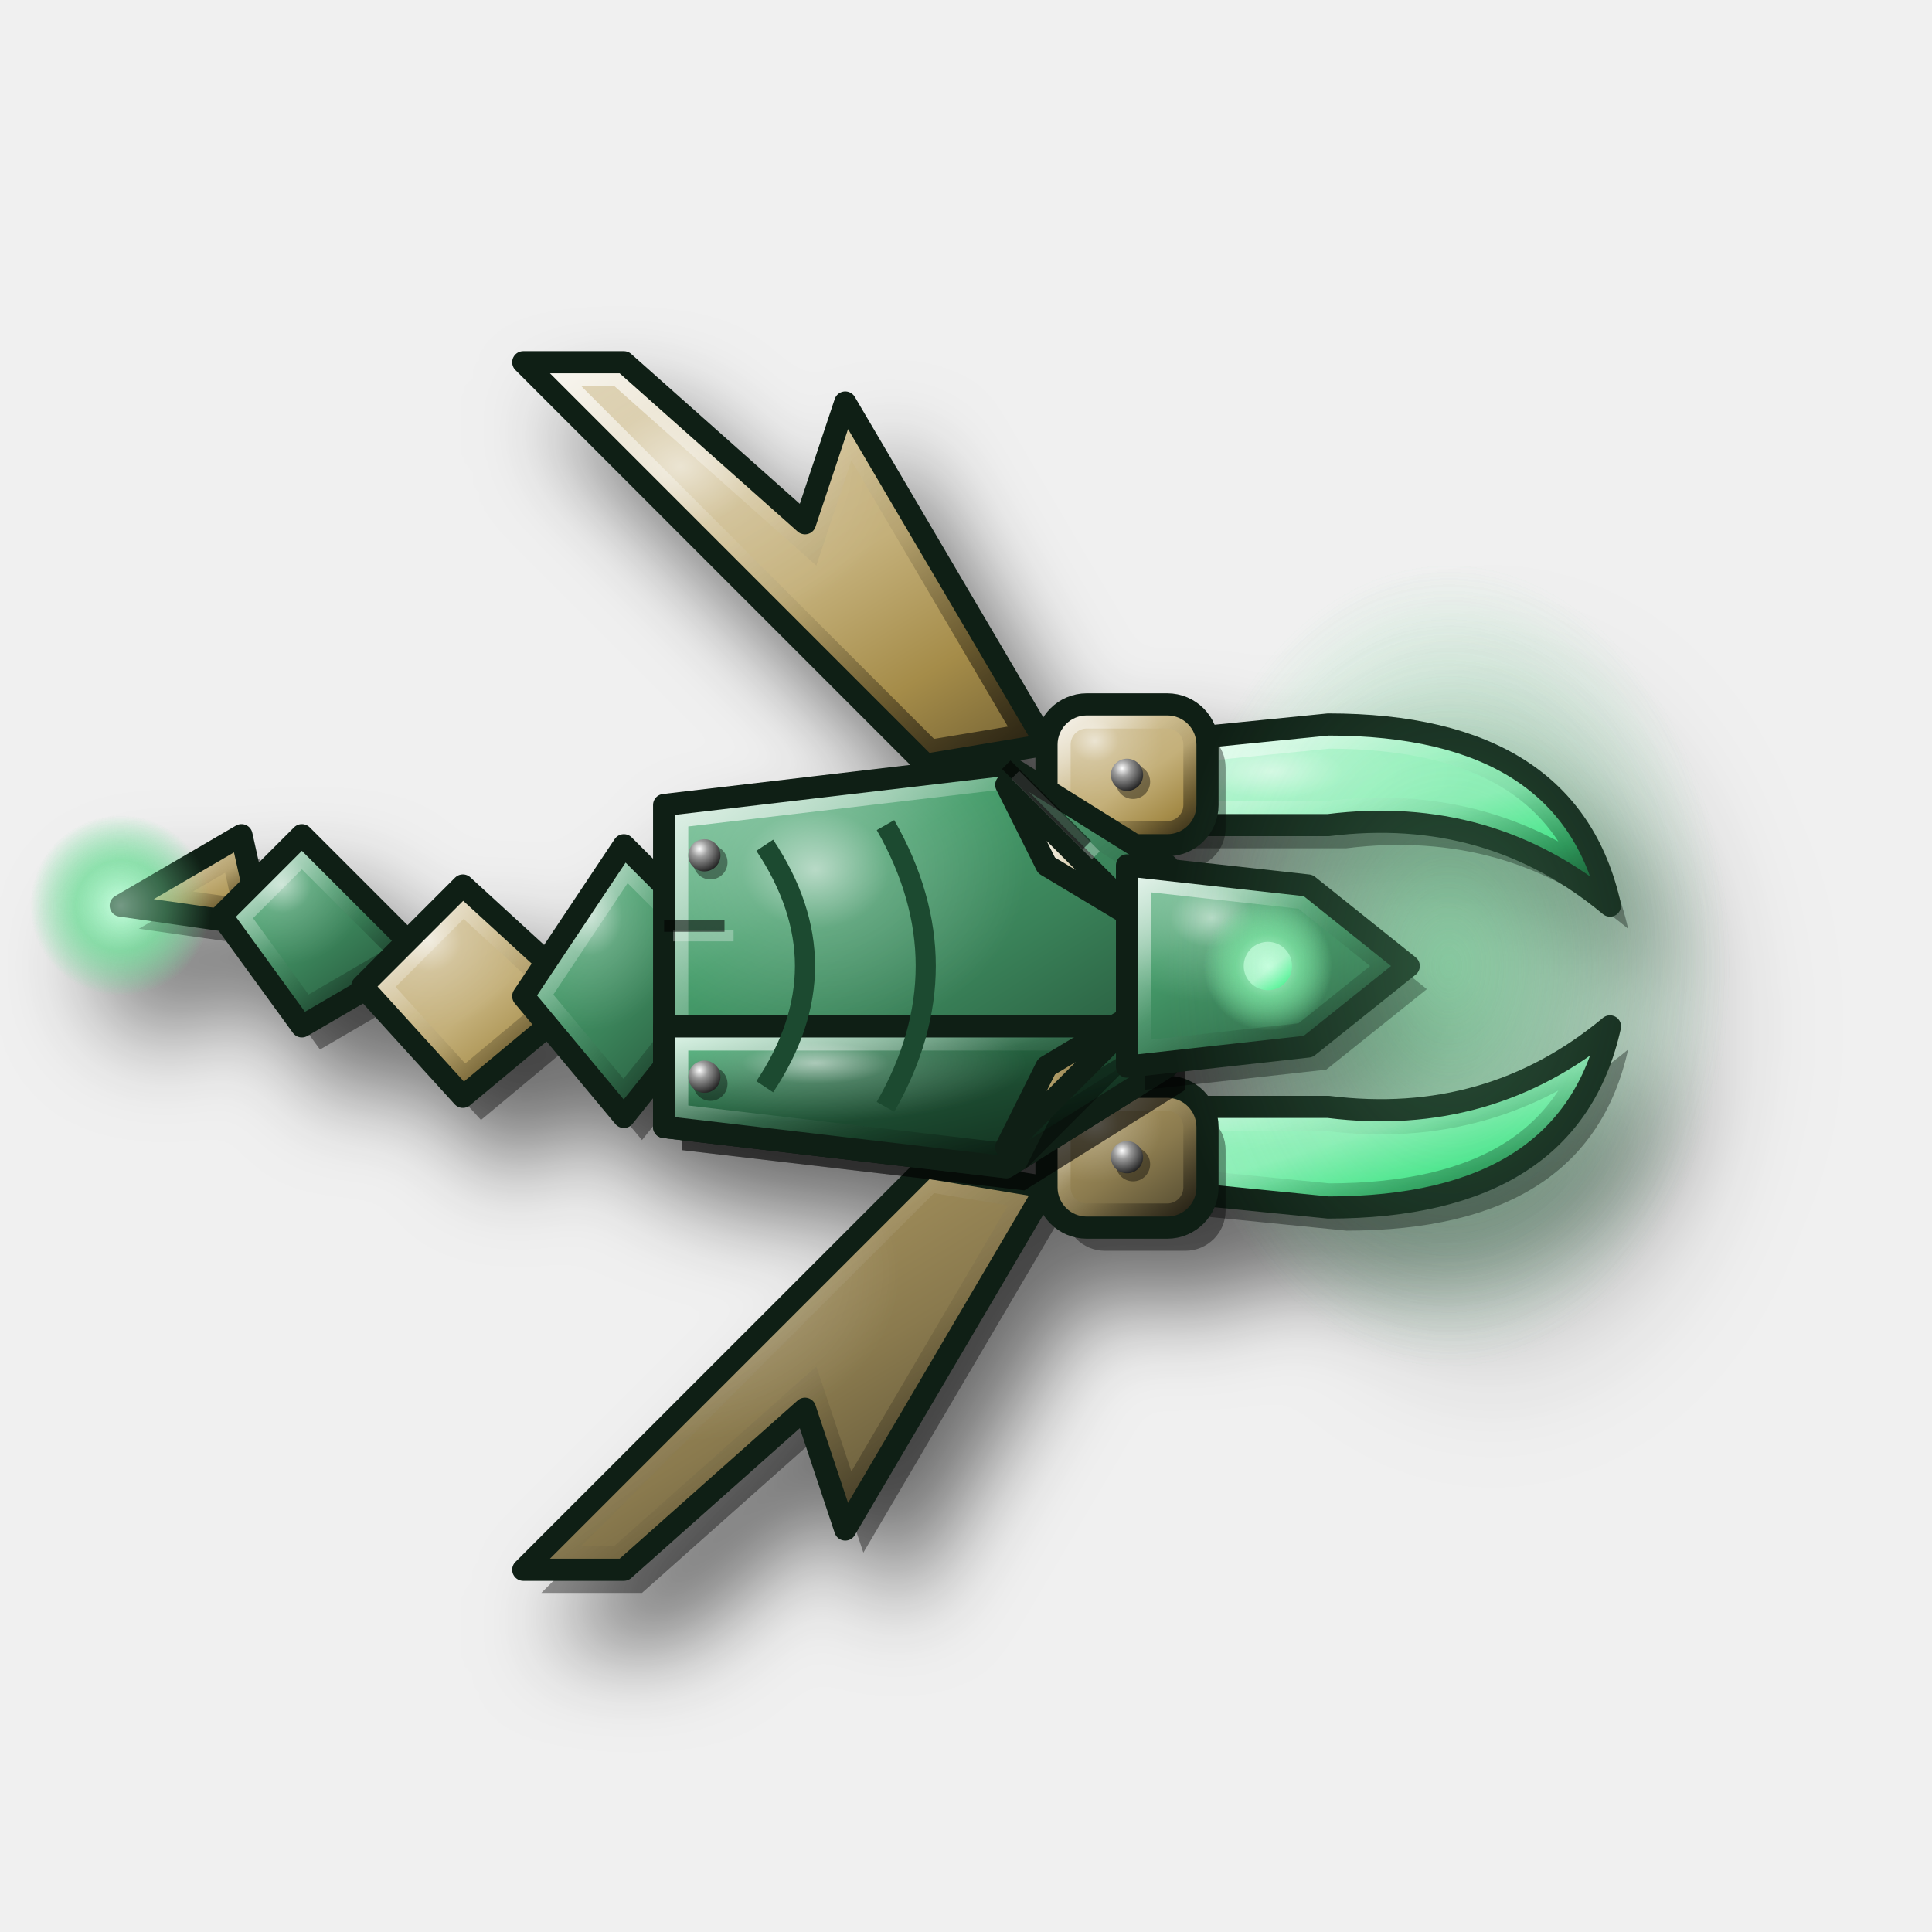
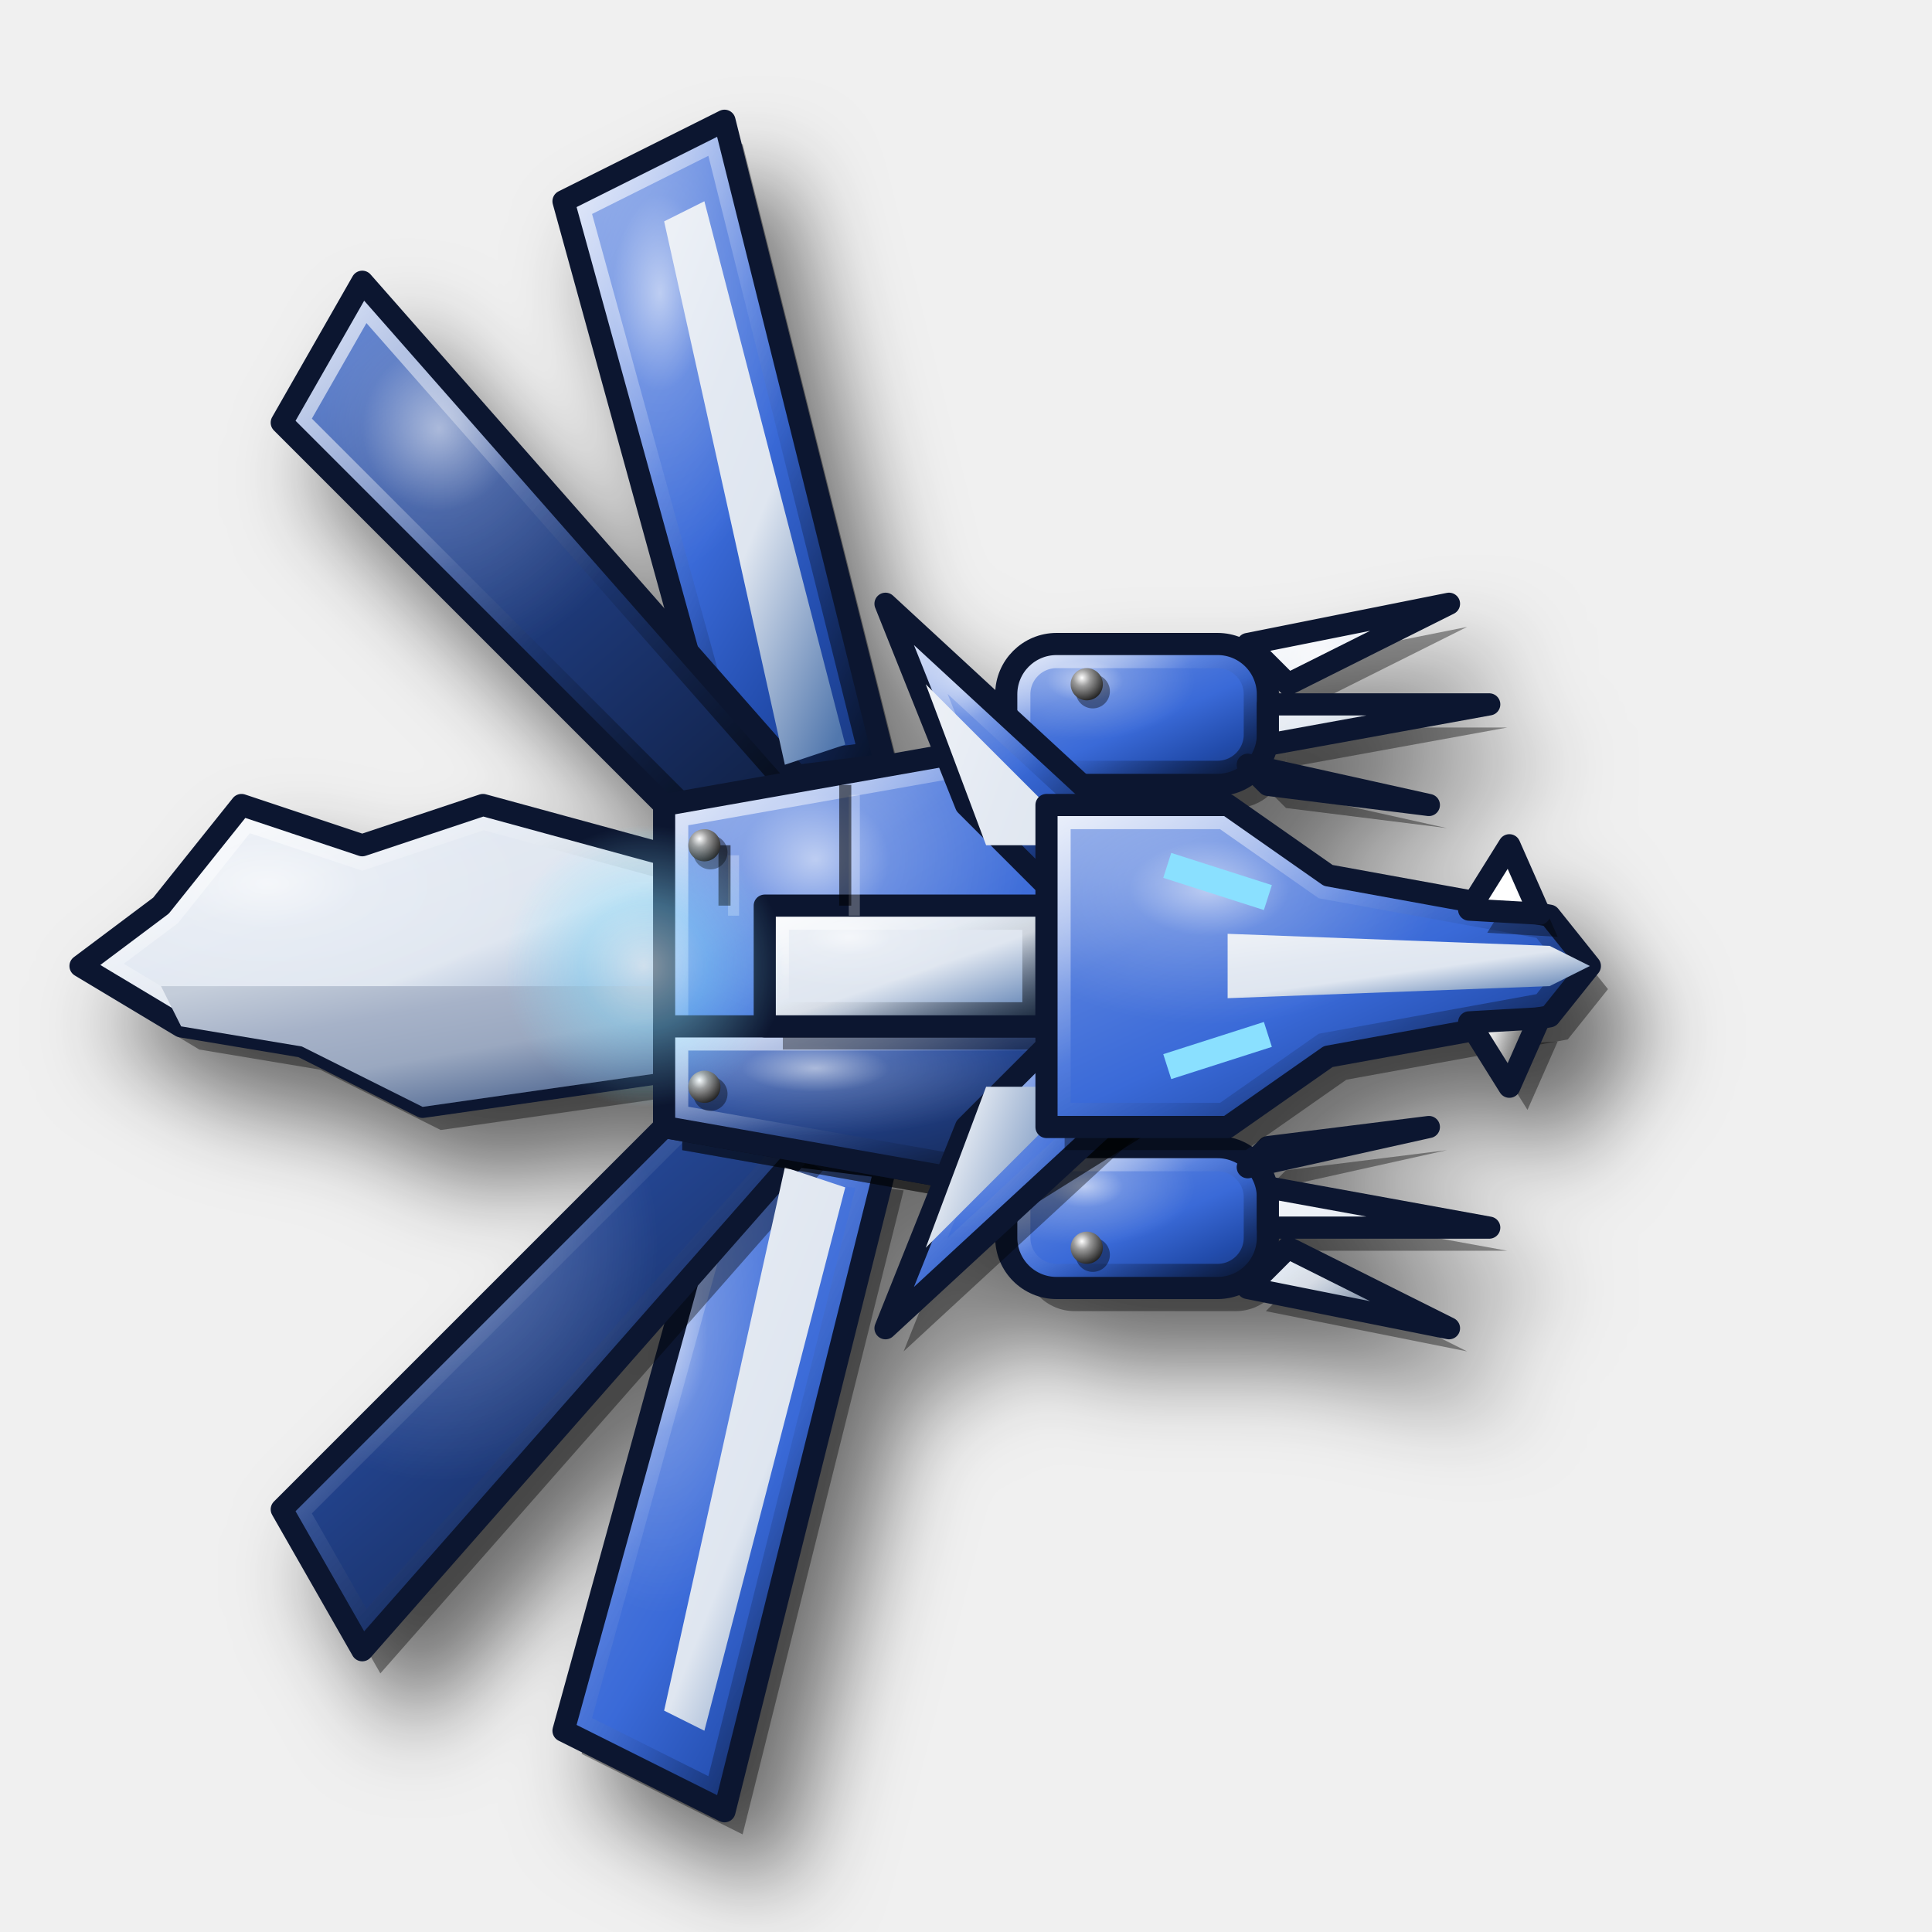
<svg xmlns="http://www.w3.org/2000/svg" viewBox="-48 -48 96 96" width="96" height="96">
  <defs>
-     <radialGradient id="g">
-       <stop offset="0" stop-color="#c8ffe0" />
-       <stop offset="0.5" stop-color="#7ae0a0" stop-opacity="0.7" />
-       <stop offset="1" stop-color="#7ae0a0" stop-opacity="0" />
-     </radialGradient>
-     <radialGradient id="fang">
-       <stop offset="0" stop-color="#7ae0a0" stop-opacity="0.5" />
-       <stop offset="1" stop-color="#7ae0a0" stop-opacity="0" />
+     <radialGradient id="i">
+       <stop offset="0" stop-color="#eefcff" />
+       <stop offset="0.45" stop-color="#8ae0ff" stop-opacity="0.75" />
+       <stop offset="1" stop-color="#8ae0ff" stop-opacity="0" />
    </radialGradient>
    <linearGradient id="bev_n" x1="0" y1="0" x2="1" y2="1">
      <stop offset="0" stop-color="#ffffff" stop-opacity="0.85" />
      <stop offset="0.42" stop-color="#ffffff" stop-opacity="0.08" />
      <stop offset="0.58" stop-color="#000000" stop-opacity="0.08" />
      <stop offset="1" stop-color="#000000" stop-opacity="0.7" />
    </linearGradient>
    <radialGradient id="spec_n" cx="0.3" cy="0.26" r="0.42">
      <stop offset="0" stop-color="#ffffff" stop-opacity="0.6" />
      <stop offset="0.35" stop-color="#ffffff" stop-opacity="0.18" />
      <stop offset="1" stop-color="#ffffff" stop-opacity="0" />
    </radialGradient>
    <linearGradient id="bev_f" x1="0" y1="1" x2="1" y2="0">
      <stop offset="0" stop-color="#ffffff" stop-opacity="0.85" />
      <stop offset="0.42" stop-color="#ffffff" stop-opacity="0.08" />
      <stop offset="0.58" stop-color="#000000" stop-opacity="0.08" />
      <stop offset="1" stop-color="#000000" stop-opacity="0.7" />
    </linearGradient>
    <radialGradient id="spec_f" cx="0.3" cy="0.72" r="0.42">
      <stop offset="0" stop-color="#ffffff" stop-opacity="0.6" />
      <stop offset="0.35" stop-color="#ffffff" stop-opacity="0.18" />
      <stop offset="1" stop-color="#ffffff" stop-opacity="0" />
    </radialGradient>
    <radialGradient id="rivet" cx="0.35" cy="0.3" r="0.75">
      <stop offset="0" stop-color="#ffffff" />
      <stop offset="0.35" stop-color="#9a9a9a" />
      <stop offset="1" stop-color="#202020" />
    </radialGradient>
    <filter id="dropsh" x="-30%" y="-30%" width="160%" height="160%">
      <feGaussianBlur in="SourceAlpha" stdDeviation="2.2" />
      <feComponentTransfer>
        <feFuncA type="linear" slope="0.55" />
      </feComponentTransfer>
    </filter>
-     <linearGradient id="mc4b07a_n" x1="0.1" y1="0" x2="0.9" y2="1">
-       <stop offset="0" stop-color="#ddd1b2" />
-       <stop offset="0.3" stop-color="#cbb98a" />
-       <stop offset="0.55" stop-color="#c4b07a" />
-       <stop offset="0.8" stop-color="#a58c49" />
-       <stop offset="1" stop-color="#796736" />
+     <linearGradient id="mdfe6f0_n" x1="0.1" y1="0" x2="0.9" y2="1">
+       <stop offset="0" stop-color="#ecf0f6" />
+       <stop offset="0.3" stop-color="#e3e9f2" />
+       <stop offset="0.55" stop-color="#dfe6f0" />
+       <stop offset="0.8" stop-color="#90a8cb" />
+       <stop offset="1" stop-color="#5177ad" />
    </linearGradient>
    <clipPath id="c1">
-       <path d="M-35 -2 L-42 -3 L-36 -6.5 Z" />
-     </clipPath>
-     <linearGradient id="m3a8259_n" x1="0.1" y1="0" x2="0.9" y2="1">
-       <stop offset="0" stop-color="#7ec59d" />
-       <stop offset="0.3" stop-color="#469d6b" />
-       <stop offset="0.55" stop-color="#3a8259" />
-       <stop offset="0.8" stop-color="#2b6243" />
-       <stop offset="1" stop-color="#204831" />
+       <path d="M-13 -5 L-24 -8 L-30 -6 L-36 -8 L-40 -3 L-44 0 L-39 3 L-33 4 L-27 7 L-13 5 Z" />
+     </clipPath>
+     <linearGradient id="m9aa8c0_n" x1="0.1" y1="0" x2="0.9" y2="1">
+       <stop offset="0" stop-color="#c4cdda" />
+       <stop offset="0.3" stop-color="#a6b2c8" />
+       <stop offset="0.55" stop-color="#9aa8c0" />
+       <stop offset="0.8" stop-color="#657a9f" />
+       <stop offset="1" stop-color="#495975" />
+     </linearGradient>
+     <linearGradient id="m3a6ad8_n" x1="0.1" y1="0" x2="0.9" y2="1">
+       <stop offset="0" stop-color="#8da9e8" />
+       <stop offset="0.3" stop-color="#527cdd" />
+       <stop offset="0.55" stop-color="#3a6ad8" />
+       <stop offset="0.8" stop-color="#224cac" />
+       <stop offset="1" stop-color="#19387e" />
    </linearGradient>
    <clipPath id="c2">
-       <path d="M-27 -0.5 L-33 3 L-37 -2.5 L-33 -6.5 Z" />
-     </clipPath>
+       <path d="M-4 -10 L-12 -42 L-20 -38 L-12 -9 Z" />
+     </clipPath>
+     <linearGradient id="m1e3a7a_n" x1="0.1" y1="0" x2="0.9" y2="1">
+       <stop offset="0" stop-color="#587fd6" />
+       <stop offset="0.3" stop-color="#264a9c" />
+       <stop offset="0.55" stop-color="#1e3a7a" />
+       <stop offset="0.8" stop-color="#162b5c" />
+       <stop offset="1" stop-color="#102043" />
+     </linearGradient>
    <clipPath id="c3">
-       <path d="M-19 1.5 L-25 6.5 L-30 1 L-25 -4 Z" />
-     </clipPath>
+       <path d="M-8 -9 L-30 -34 L-34 -27 L-13 -6 Z" />
+     </clipPath>
+     <linearGradient id="m3a6ad8_f" x1="0.1" y1="1" x2="0.9" y2="0">
+       <stop offset="0" stop-color="#8da9e8" />
+       <stop offset="0.3" stop-color="#527cdd" />
+       <stop offset="0.55" stop-color="#3a6ad8" />
+       <stop offset="0.8" stop-color="#224cac" />
+       <stop offset="1" stop-color="#19387e" />
+     </linearGradient>
    <clipPath id="c4">
-       <path d="M-11 0 L-17 7.5 L-22 1.5 L-17 -6 Z" />
-     </clipPath>
+       <path d="M-4 -10 L-12 -42 L-20 -38 L-12 -9 Z" transform="scale(1,-1)" />
+     </clipPath>
+     <linearGradient id="m1e3a7a_f" x1="0.1" y1="1" x2="0.9" y2="0">
+       <stop offset="0" stop-color="#587fd6" />
+       <stop offset="0.3" stop-color="#264a9c" />
+       <stop offset="0.55" stop-color="#1e3a7a" />
+       <stop offset="0.8" stop-color="#162b5c" />
+       <stop offset="1" stop-color="#102043" />
+     </linearGradient>
    <clipPath id="c5">
-       <path d="M-2 -10 L-22 -30 L-17 -30 L-8 -22 L-6 -28 L4 -11 Z" />
-     </clipPath>
-     <linearGradient id="m8a7a4e_n" x1="0.1" y1="0" x2="0.9" y2="1">
-       <stop offset="0" stop-color="#c1b592" />
-       <stop offset="0.3" stop-color="#a18e5b" />
-       <stop offset="0.55" stop-color="#8a7a4e" />
-       <stop offset="0.8" stop-color="#675c3b" />
-       <stop offset="1" stop-color="#4c432b" />
+       <path d="M-8 -9 L-30 -34 L-34 -27 L-13 -6 Z" transform="scale(1,-1)" />
+     </clipPath>
+     <linearGradient id="mdfe6f0_f" x1="0.1" y1="1" x2="0.9" y2="0">
+       <stop offset="0" stop-color="#ecf0f6" />
+       <stop offset="0.3" stop-color="#e3e9f2" />
+       <stop offset="0.55" stop-color="#dfe6f0" />
+       <stop offset="0.8" stop-color="#90a8cb" />
+       <stop offset="1" stop-color="#5177ad" />
    </linearGradient>
    <clipPath id="c6">
-       <path d="M-2 10 L-22 30 L-17 30 L-8 22 L-6 28 L4 11 Z" />
-     </clipPath>
-     <linearGradient id="m8ef0b8_n" x1="0.1" y1="0" x2="0.9" y2="1">
-       <stop offset="0" stop-color="#bdf6d6" />
-       <stop offset="0.3" stop-color="#9cf2c1" />
-       <stop offset="0.55" stop-color="#8ef0b8" />
-       <stop offset="0.8" stop-color="#3ae583" />
-       <stop offset="1" stop-color="#19b95e" />
-     </linearGradient>
+       <rect x="2" y="-16" width="13" height="7" rx="2.5" />
+     </clipPath>
    <clipPath id="c7">
-       <path d="M8 -11 L18 -12 Q30 -12 32 -3 Q26 -8 18 -7 L8 -7 Z" />
+       <path d="M14 -16 L24 -18 L16 -14 Z M15 -13 L26 -13 L15 -11 Z M14 -10 L23 -8 L15 -9 Z" />
    </clipPath>
    <clipPath id="c8">
-       <path d="M8 11 L18 12 Q30 12 32 3 Q26 8 18 7 L8 7 Z" />
+       <rect x="2" y="-16" width="13" height="7" rx="2.5" transform="scale(1,-1)" />
    </clipPath>
    <clipPath id="c9">
-       <rect x="4" y="-13" width="8" height="7" rx="2" />
+       <path d="M14 -16 L24 -18 L16 -14 Z M15 -13 L26 -13 L15 -11 Z M14 -10 L23 -8 L15 -9 Z" transform="scale(1,-1)" />
    </clipPath>
    <clipPath id="c10">
-       <rect x="4" y="6" width="8" height="7" rx="2" />
+       <path d="M-15 -8 L2 -11 L10 -6 L10 6 L2 11 L-15 8 Z" />
    </clipPath>
    <clipPath id="c11">
-       <path d="M-15 -8 L2 -10 L10 -5 L10 5 L2 10 L-15 8 Z" />
-     </clipPath>
-     <linearGradient id="m1c4a30_n" x1="0.1" y1="0" x2="0.9" y2="1">
-       <stop offset="0" stop-color="#53be82" />
-       <stop offset="0.3" stop-color="#296e47" />
-       <stop offset="0.55" stop-color="#1c4a30" />
-       <stop offset="0.8" stop-color="#153824" />
-       <stop offset="1" stop-color="#0f291a" />
-     </linearGradient>
+       <path d="M-15 8 L2 11 L10 6 L10 3 L-15 3 Z" />
+     </clipPath>
    <clipPath id="c12">
-       <path d="M-15 8 L2 10 L10 5 L10 3 L-15 3 Z" />
+       <path d="M-10 -3 L4 -3 L4 3 L-10 3 Z" />
    </clipPath>
    <clipPath id="c13">
-       <path d="M9 -2 L2 -9 L4 -5 Z M9 2 L2 9 L4 5 Z" />
+       <path d="M9 -6 L-4 -18 L0 -8 L4 -4 Z" />
    </clipPath>
    <clipPath id="c14">
-       <path d="M8 -5 L17 -4 L22 0 L17 4 L8 5 Z" />
-     </clipPath>
-     <linearGradient id="mc8ffe0_n" x1="0.1" y1="0" x2="0.9" y2="1">
-       <stop offset="0" stop-color="#dfffed" />
-       <stop offset="0.3" stop-color="#cfffe4" />
-       <stop offset="0.55" stop-color="#c8ffe0" />
-       <stop offset="0.8" stop-color="#56ffa0" />
-       <stop offset="1" stop-color="#00fa6d" />
-     </linearGradient>
+       <path d="M9 6 L-4 18 L0 8 L4 4 Z" />
+     </clipPath>
+     <clipPath id="c15">
+       <path d="M4 -8 L13 -8 L18 -4.5 L29 -2.5 L31 0 L29 2.5 L18 4.5 L13 8 L4 8 Z" />
+     </clipPath>
+     <linearGradient id="mffffff_n" x1="0.1" y1="0" x2="0.9" y2="1">
+       <stop offset="0" stop-color="#ffffff" />
+       <stop offset="0.3" stop-color="#ffffff" />
+       <stop offset="0.55" stop-color="#ffffff" />
+       <stop offset="0.8" stop-color="#bfbfbf" />
+       <stop offset="1" stop-color="#8c8c8c" />
+     </linearGradient>
+     <clipPath id="c16">
+       <path d="M25 -2.8 L27 -6 L28.5 -2.6 Z M25 2.8 L27 6 L28.5 2.6 Z" />
+     </clipPath>
+     <linearGradient id="m000_n" x1="0.1" y1="0" x2="0.9" y2="1">
+       <stop offset="0" stop-color="#6b6b6b" />
+       <stop offset="0.3" stop-color="#1f1f1f" />
+       <stop offset="0.55" stop-color="#000" />
+       <stop offset="0.8" stop-color="#000000" />
+       <stop offset="1" stop-color="#000000" />
+     </linearGradient>
+     <clipPath id="c17">
+       <path d="M10 -5 L15 -3.4 M10 5 L15 3.4" />
+     </clipPath>
  </defs>
  <use href="#art" id="dropshadow" filter="url(#dropsh)" transform="translate(2.2,3)" />
  <g id="art">
-     <circle cx="-42" cy="-3" r="4.5" stroke="none" stroke-width="1.1" stroke-linejoin="round" fill="url(#g)" />
-     <g>
-       <path d="M-35 -2 L-42 -3 L-36 -6.5 Z" fill="#000000" fill-opacity="0.38" transform="translate(0.9,1.15)" />
-       <path d="M-35 -2 L-42 -3 L-36 -6.5 Z" fill="url(#mc4b07a_n)" stroke="none" />
-       <path d="M-35 -2 L-42 -3 L-36 -6.5 Z" fill="url(#spec_n)" stroke="none" />
+     <circle cx="-16" cy="0" r="7" stroke="none" stroke-width="1.1" stroke-linejoin="round" fill="url(#i)" />
+     <g>
+       <path d="M-13 -5 L-24 -8 L-30 -6 L-36 -8 L-40 -3 L-44 0 L-39 3 L-33 4 L-27 7 L-13 5 Z" fill="#000000" fill-opacity="0.38" transform="translate(0.9,1.15) " />
+       <path d="M-13 -5 L-24 -8 L-30 -6 L-36 -8 L-40 -3 L-44 0 L-39 3 L-33 4 L-27 7 L-13 5 Z" fill="url(#mdfe6f0_n)" stroke="none" />
+       <path d="M-13 -5 L-24 -8 L-30 -6 L-36 -8 L-40 -3 L-44 0 L-39 3 L-33 4 L-27 7 L-13 5 Z" fill="url(#spec_n)" stroke="none" />
      <g clip-path="url(#c1)">
-         <path d="M-35 -2 L-42 -3 L-36 -6.5 Z" fill="none" stroke="url(#bev_n)" stroke-width="2.4" />
-       </g>
-       <path d="M-35 -2 L-42 -3 L-36 -6.5 Z" fill="none" stroke="#0f1f15" stroke-width="1.1" stroke-linejoin="round" />
-     </g>
-     <g>
-       <path d="M-27 -0.5 L-33 3 L-37 -2.5 L-33 -6.5 Z" fill="#000000" fill-opacity="0.38" transform="translate(0.9,1.15)" />
-       <path d="M-27 -0.5 L-33 3 L-37 -2.5 L-33 -6.5 Z" fill="url(#m3a8259_n)" stroke="none" />
-       <path d="M-27 -0.5 L-33 3 L-37 -2.5 L-33 -6.5 Z" fill="url(#spec_n)" stroke="none" />
+         <path d="M-13 -5 L-24 -8 L-30 -6 L-36 -8 L-40 -3 L-44 0 L-39 3 L-33 4 L-27 7 L-13 5 Z" fill="none" stroke="url(#bev_n)" stroke-width="2.4" />
+       </g>
+       <path d="M-13 -5 L-24 -8 L-30 -6 L-36 -8 L-40 -3 L-44 0 L-39 3 L-33 4 L-27 7 L-13 5 Z" fill="none" stroke="#0c1630" stroke-width="1.1" stroke-linejoin="round" />
+     </g>
+     <g>
+       <path d="M-13 1 L-40 1 L-39 3 L-33 4 L-27 7 L-13 5 Z" fill="url(#m9aa8c0_n)" stroke="none" />
+     </g>
+     <g>
+       <path d="M-4 -10 L-12 -42 L-20 -38 L-12 -9 Z" fill="#000000" fill-opacity="0.38" transform="translate(0.9,1.15) " />
+       <path d="M-4 -10 L-12 -42 L-20 -38 L-12 -9 Z" fill="url(#m3a6ad8_n)" stroke="none" />
+       <path d="M-4 -10 L-12 -42 L-20 -38 L-12 -9 Z" fill="url(#spec_n)" stroke="none" />
      <g clip-path="url(#c2)">
-         <path d="M-27 -0.5 L-33 3 L-37 -2.5 L-33 -6.5 Z" fill="none" stroke="url(#bev_n)" stroke-width="2.4" />
-       </g>
-       <path d="M-27 -0.5 L-33 3 L-37 -2.5 L-33 -6.5 Z" fill="none" stroke="#0f1f15" stroke-width="1.1" stroke-linejoin="round" />
-     </g>
-     <g>
-       <path d="M-19 1.5 L-25 6.5 L-30 1 L-25 -4 Z" fill="#000000" fill-opacity="0.38" transform="translate(0.9,1.15)" />
-       <path d="M-19 1.5 L-25 6.5 L-30 1 L-25 -4 Z" fill="url(#mc4b07a_n)" stroke="none" />
-       <path d="M-19 1.5 L-25 6.5 L-30 1 L-25 -4 Z" fill="url(#spec_n)" stroke="none" />
+         <path d="M-4 -10 L-12 -42 L-20 -38 L-12 -9 Z" fill="none" stroke="url(#bev_n)" stroke-width="2.4" />
+       </g>
+       <path d="M-4 -10 L-12 -42 L-20 -38 L-12 -9 Z" fill="none" stroke="#0c1630" stroke-width="1.1" stroke-linejoin="round" />
+     </g>
+     <g>
+       <path d="M-8 -9 L-30 -34 L-34 -27 L-13 -6 Z" fill="#000000" fill-opacity="0.38" transform="translate(0.9,1.15) " />
+       <path d="M-8 -9 L-30 -34 L-34 -27 L-13 -6 Z" fill="url(#m1e3a7a_n)" stroke="none" />
+       <path d="M-8 -9 L-30 -34 L-34 -27 L-13 -6 Z" fill="url(#spec_n)" stroke="none" />
      <g clip-path="url(#c3)">
-         <path d="M-19 1.5 L-25 6.5 L-30 1 L-25 -4 Z" fill="none" stroke="url(#bev_n)" stroke-width="2.4" />
-       </g>
-       <path d="M-19 1.5 L-25 6.5 L-30 1 L-25 -4 Z" fill="none" stroke="#0f1f15" stroke-width="1.1" stroke-linejoin="round" />
-     </g>
-     <g>
-       <path d="M-11 0 L-17 7.5 L-22 1.5 L-17 -6 Z" fill="#000000" fill-opacity="0.38" transform="translate(0.9,1.15)" />
-       <path d="M-11 0 L-17 7.5 L-22 1.5 L-17 -6 Z" fill="url(#m3a8259_n)" stroke="none" />
-       <path d="M-11 0 L-17 7.5 L-22 1.5 L-17 -6 Z" fill="url(#spec_n)" stroke="none" />
+         <path d="M-8 -9 L-30 -34 L-34 -27 L-13 -6 Z" fill="none" stroke="url(#bev_n)" stroke-width="2.4" />
+       </g>
+       <path d="M-8 -9 L-30 -34 L-34 -27 L-13 -6 Z" fill="none" stroke="#0c1630" stroke-width="1.1" stroke-linejoin="round" />
+     </g>
+     <g>
+       <path d="M-6 -11 L-13 -38 L-15 -37 L-9 -10 Z" fill="url(#mdfe6f0_n)" stroke="none" />
+     </g>
+     <g>
+       <path d="M-4 -10 L-12 -42 L-20 -38 L-12 -9 Z" transform="translate(0.9,1.15) scale(1,-1)" fill="#000000" fill-opacity="0.38" />
+       <path d="M-4 -10 L-12 -42 L-20 -38 L-12 -9 Z" transform="scale(1,-1)" fill="url(#m3a6ad8_f)" stroke="none" />
+       <path d="M-4 -10 L-12 -42 L-20 -38 L-12 -9 Z" transform="scale(1,-1)" fill="url(#spec_f)" stroke="none" />
      <g clip-path="url(#c4)">
-         <path d="M-11 0 L-17 7.5 L-22 1.5 L-17 -6 Z" fill="none" stroke="url(#bev_n)" stroke-width="2.4" />
-       </g>
-       <path d="M-11 0 L-17 7.5 L-22 1.5 L-17 -6 Z" fill="none" stroke="#0f1f15" stroke-width="1.1" stroke-linejoin="round" />
-     </g>
-     <g>
-       <path d="M-2 -10 L-22 -30 L-17 -30 L-8 -22 L-6 -28 L4 -11 Z" fill="#000000" fill-opacity="0.38" transform="translate(0.9,1.15)" />
-       <path d="M-2 -10 L-22 -30 L-17 -30 L-8 -22 L-6 -28 L4 -11 Z" fill="url(#mc4b07a_n)" stroke="none" />
-       <path d="M-2 -10 L-22 -30 L-17 -30 L-8 -22 L-6 -28 L4 -11 Z" fill="url(#spec_n)" stroke="none" />
+         <path d="M-4 -10 L-12 -42 L-20 -38 L-12 -9 Z" fill="none" stroke="url(#bev_f)" stroke-width="2.4" transform="scale(1,-1)" />
+       </g>
+       <path d="M-4 -10 L-12 -42 L-20 -38 L-12 -9 Z" transform="scale(1,-1)" fill="none" stroke="#0c1630" stroke-width="1.1" stroke-linejoin="round" />
+     </g>
+     <g>
+       <path d="M-8 -9 L-30 -34 L-34 -27 L-13 -6 Z" transform="translate(0.9,1.15) scale(1,-1)" fill="#000000" fill-opacity="0.38" />
+       <path d="M-8 -9 L-30 -34 L-34 -27 L-13 -6 Z" transform="scale(1,-1)" fill="url(#m1e3a7a_f)" stroke="none" />
+       <path d="M-8 -9 L-30 -34 L-34 -27 L-13 -6 Z" transform="scale(1,-1)" fill="url(#spec_f)" stroke="none" />
      <g clip-path="url(#c5)">
-         <path d="M-2 -10 L-22 -30 L-17 -30 L-8 -22 L-6 -28 L4 -11 Z" fill="none" stroke="url(#bev_n)" stroke-width="2.4" />
-       </g>
-       <path d="M-2 -10 L-22 -30 L-17 -30 L-8 -22 L-6 -28 L4 -11 Z" fill="none" stroke="#0f1f15" stroke-width="1.1" stroke-linejoin="round" />
-     </g>
-     <g>
-       <path d="M-2 10 L-22 30 L-17 30 L-8 22 L-6 28 L4 11 Z" fill="#000000" fill-opacity="0.38" transform="translate(0.9,1.15)" />
-       <path d="M-2 10 L-22 30 L-17 30 L-8 22 L-6 28 L4 11 Z" fill="url(#m8a7a4e_n)" stroke="none" />
-       <path d="M-2 10 L-22 30 L-17 30 L-8 22 L-6 28 L4 11 Z" fill="url(#spec_n)" stroke="none" />
+         <path d="M-8 -9 L-30 -34 L-34 -27 L-13 -6 Z" fill="none" stroke="url(#bev_f)" stroke-width="2.4" transform="scale(1,-1)" />
+       </g>
+       <path d="M-8 -9 L-30 -34 L-34 -27 L-13 -6 Z" transform="scale(1,-1)" fill="none" stroke="#0c1630" stroke-width="1.1" stroke-linejoin="round" />
+     </g>
+     <g>
+       <path d="M-6 -11 L-13 -38 L-15 -37 L-9 -10 Z" transform="scale(1,-1)" fill="url(#mdfe6f0_f)" stroke="none" />
+     </g>
+     <g>
+       <rect x="2" y="-16" width="13" height="7" rx="2.5" fill="#000000" fill-opacity="0.38" transform="translate(0.9,1.15) " />
+       <rect x="2" y="-16" width="13" height="7" rx="2.5" fill="url(#m3a6ad8_n)" stroke="none" />
+       <rect x="2" y="-16" width="13" height="7" rx="2.5" fill="url(#spec_n)" stroke="none" />
      <g clip-path="url(#c6)">
-         <path d="M-2 10 L-22 30 L-17 30 L-8 22 L-6 28 L4 11 Z" fill="none" stroke="url(#bev_n)" stroke-width="2.4" />
-       </g>
-       <path d="M-2 10 L-22 30 L-17 30 L-8 22 L-6 28 L4 11 Z" fill="none" stroke="#0f1f15" stroke-width="1.1" stroke-linejoin="round" />
-     </g>
-     <ellipse cx="24" cy="0" rx="14" ry="20" stroke="none" stroke-width="1.1" stroke-linejoin="round" fill="url(#fang)" />
-     <g>
-       <path d="M8 -11 L18 -12 Q30 -12 32 -3 Q26 -8 18 -7 L8 -7 Z" fill="#000000" fill-opacity="0.38" transform="translate(0.9,1.15)" />
-       <path d="M8 -11 L18 -12 Q30 -12 32 -3 Q26 -8 18 -7 L8 -7 Z" fill="url(#m8ef0b8_n)" stroke="none" />
-       <path d="M8 -11 L18 -12 Q30 -12 32 -3 Q26 -8 18 -7 L8 -7 Z" fill="url(#spec_n)" stroke="none" />
+         <rect x="2" y="-16" width="13" height="7" rx="2.5" fill="none" stroke="url(#bev_n)" stroke-width="2.4" />
+       </g>
+       <rect x="2" y="-16" width="13" height="7" rx="2.5" fill="none" stroke="#0c1630" stroke-width="1.1" stroke-linejoin="round" />
+     </g>
+     <g>
+       <path d="M14 -16 L24 -18 L16 -14 Z M15 -13 L26 -13 L15 -11 Z M14 -10 L23 -8 L15 -9 Z" fill="#000000" fill-opacity="0.38" transform="translate(0.9,1.15) " />
+       <path d="M14 -16 L24 -18 L16 -14 Z M15 -13 L26 -13 L15 -11 Z M14 -10 L23 -8 L15 -9 Z" fill="url(#mdfe6f0_n)" stroke="none" />
+       <path d="M14 -16 L24 -18 L16 -14 Z M15 -13 L26 -13 L15 -11 Z M14 -10 L23 -8 L15 -9 Z" fill="url(#spec_n)" stroke="none" />
      <g clip-path="url(#c7)">
-         <path d="M8 -11 L18 -12 Q30 -12 32 -3 Q26 -8 18 -7 L8 -7 Z" fill="none" stroke="url(#bev_n)" stroke-width="2.4" />
-       </g>
-       <path d="M8 -11 L18 -12 Q30 -12 32 -3 Q26 -8 18 -7 L8 -7 Z" fill="none" stroke="#0f1f15" stroke-width="1.1" stroke-linejoin="round" />
-     </g>
-     <g>
-       <path d="M8 11 L18 12 Q30 12 32 3 Q26 8 18 7 L8 7 Z" fill="#000000" fill-opacity="0.38" transform="translate(0.9,1.15)" />
-       <path d="M8 11 L18 12 Q30 12 32 3 Q26 8 18 7 L8 7 Z" fill="url(#m8ef0b8_n)" stroke="none" />
-       <path d="M8 11 L18 12 Q30 12 32 3 Q26 8 18 7 L8 7 Z" fill="url(#spec_n)" stroke="none" />
+         <path d="M14 -16 L24 -18 L16 -14 Z M15 -13 L26 -13 L15 -11 Z M14 -10 L23 -8 L15 -9 Z" fill="none" stroke="url(#bev_n)" stroke-width="2.4" />
+       </g>
+       <path d="M14 -16 L24 -18 L16 -14 Z M15 -13 L26 -13 L15 -11 Z M14 -10 L23 -8 L15 -9 Z" fill="none" stroke="#0c1630" stroke-width="1.1" stroke-linejoin="round" />
+     </g>
+     <g>
+       <rect x="2" y="-16" width="13" height="7" rx="2.5" transform="translate(0.9,1.15) scale(1,-1)" fill="#000000" fill-opacity="0.38" />
+       <rect x="2" y="-16" width="13" height="7" rx="2.5" transform="scale(1,-1)" fill="url(#m3a6ad8_f)" stroke="none" />
+       <rect x="2" y="-16" width="13" height="7" rx="2.5" transform="scale(1,-1)" fill="url(#spec_f)" stroke="none" />
      <g clip-path="url(#c8)">
-         <path d="M8 11 L18 12 Q30 12 32 3 Q26 8 18 7 L8 7 Z" fill="none" stroke="url(#bev_n)" stroke-width="2.4" />
-       </g>
-       <path d="M8 11 L18 12 Q30 12 32 3 Q26 8 18 7 L8 7 Z" fill="none" stroke="#0f1f15" stroke-width="1.1" stroke-linejoin="round" />
-     </g>
-     <g>
-       <rect x="4" y="-13" width="8" height="7" rx="2" fill="#000000" fill-opacity="0.38" transform="translate(0.9,1.15)" />
-       <rect x="4" y="-13" width="8" height="7" rx="2" fill="url(#mc4b07a_n)" stroke="none" />
-       <rect x="4" y="-13" width="8" height="7" rx="2" fill="url(#spec_n)" stroke="none" />
+         <rect x="2" y="-16" width="13" height="7" rx="2.5" fill="none" stroke="url(#bev_f)" stroke-width="2.4" transform="scale(1,-1)" />
+       </g>
+       <rect x="2" y="-16" width="13" height="7" rx="2.5" transform="scale(1,-1)" fill="none" stroke="#0c1630" stroke-width="1.1" stroke-linejoin="round" />
+     </g>
+     <g>
+       <path d="M14 -16 L24 -18 L16 -14 Z M15 -13 L26 -13 L15 -11 Z M14 -10 L23 -8 L15 -9 Z" transform="translate(0.9,1.15) scale(1,-1)" fill="#000000" fill-opacity="0.38" />
+       <path d="M14 -16 L24 -18 L16 -14 Z M15 -13 L26 -13 L15 -11 Z M14 -10 L23 -8 L15 -9 Z" transform="scale(1,-1)" fill="url(#mdfe6f0_f)" stroke="none" />
+       <path d="M14 -16 L24 -18 L16 -14 Z M15 -13 L26 -13 L15 -11 Z M14 -10 L23 -8 L15 -9 Z" transform="scale(1,-1)" fill="url(#spec_f)" stroke="none" />
      <g clip-path="url(#c9)">
-         <rect x="4" y="-13" width="8" height="7" rx="2" fill="none" stroke="url(#bev_n)" stroke-width="2.4" />
-       </g>
-       <rect x="4" y="-13" width="8" height="7" rx="2" fill="none" stroke="#0f1f15" stroke-width="1.1" stroke-linejoin="round" />
-     </g>
-     <g>
-       <rect x="4" y="6" width="8" height="7" rx="2" fill="#000000" fill-opacity="0.38" transform="translate(0.9,1.15)" />
-       <rect x="4" y="6" width="8" height="7" rx="2" fill="url(#m8a7a4e_n)" stroke="none" />
-       <rect x="4" y="6" width="8" height="7" rx="2" fill="url(#spec_n)" stroke="none" />
+         <path d="M14 -16 L24 -18 L16 -14 Z M15 -13 L26 -13 L15 -11 Z M14 -10 L23 -8 L15 -9 Z" fill="none" stroke="url(#bev_f)" stroke-width="2.4" transform="scale(1,-1)" />
+       </g>
+       <path d="M14 -16 L24 -18 L16 -14 Z M15 -13 L26 -13 L15 -11 Z M14 -10 L23 -8 L15 -9 Z" transform="scale(1,-1)" fill="none" stroke="#0c1630" stroke-width="1.1" stroke-linejoin="round" />
+     </g>
+     <g>
+       <path d="M-15 -8 L2 -11 L10 -6 L10 6 L2 11 L-15 8 Z" fill="#000000" fill-opacity="0.38" transform="translate(0.9,1.15) " />
+       <path d="M-15 -8 L2 -11 L10 -6 L10 6 L2 11 L-15 8 Z" fill="url(#m3a6ad8_n)" stroke="none" />
+       <path d="M-15 -8 L2 -11 L10 -6 L10 6 L2 11 L-15 8 Z" fill="url(#spec_n)" stroke="none" />
      <g clip-path="url(#c10)">
-         <rect x="4" y="6" width="8" height="7" rx="2" fill="none" stroke="url(#bev_n)" stroke-width="2.4" />
-       </g>
-       <rect x="4" y="6" width="8" height="7" rx="2" fill="none" stroke="#0f1f15" stroke-width="1.1" stroke-linejoin="round" />
-     </g>
-     <g>
-       <path d="M-15 -8 L2 -10 L10 -5 L10 5 L2 10 L-15 8 Z" fill="#000000" fill-opacity="0.38" transform="translate(0.9,1.15)" />
-       <path d="M-15 -8 L2 -10 L10 -5 L10 5 L2 10 L-15 8 Z" fill="url(#m3a8259_n)" stroke="none" />
-       <path d="M-15 -8 L2 -10 L10 -5 L10 5 L2 10 L-15 8 Z" fill="url(#spec_n)" stroke="none" />
+         <path d="M-15 -8 L2 -11 L10 -6 L10 6 L2 11 L-15 8 Z" fill="none" stroke="url(#bev_n)" stroke-width="2.4" />
+       </g>
+       <path d="M-15 -8 L2 -11 L10 -6 L10 6 L2 11 L-15 8 Z" fill="none" stroke="#0c1630" stroke-width="1.1" stroke-linejoin="round" />
+     </g>
+     <g>
+       <path d="M-15 8 L2 11 L10 6 L10 3 L-15 3 Z" fill="#000000" fill-opacity="0.38" transform="translate(0.9,1.15) " />
+       <path d="M-15 8 L2 11 L10 6 L10 3 L-15 3 Z" fill="url(#m1e3a7a_n)" stroke="none" />
+       <path d="M-15 8 L2 11 L10 6 L10 3 L-15 3 Z" fill="url(#spec_n)" stroke="none" />
      <g clip-path="url(#c11)">
-         <path d="M-15 -8 L2 -10 L10 -5 L10 5 L2 10 L-15 8 Z" fill="none" stroke="url(#bev_n)" stroke-width="2.4" />
-       </g>
-       <path d="M-15 -8 L2 -10 L10 -5 L10 5 L2 10 L-15 8 Z" fill="none" stroke="#0f1f15" stroke-width="1.1" stroke-linejoin="round" />
-     </g>
-     <g>
-       <path d="M-15 8 L2 10 L10 5 L10 3 L-15 3 Z" fill="#000000" fill-opacity="0.38" transform="translate(0.9,1.15)" />
-       <path d="M-15 8 L2 10 L10 5 L10 3 L-15 3 Z" fill="url(#m1c4a30_n)" stroke="none" />
-       <path d="M-15 8 L2 10 L10 5 L10 3 L-15 3 Z" fill="url(#spec_n)" stroke="none" />
+         <path d="M-15 8 L2 11 L10 6 L10 3 L-15 3 Z" fill="none" stroke="url(#bev_n)" stroke-width="2.4" />
+       </g>
+       <path d="M-15 8 L2 11 L10 6 L10 3 L-15 3 Z" fill="none" stroke="#0c1630" stroke-width="1.1" stroke-linejoin="round" />
+     </g>
+     <g>
+       <path d="M-10 -3 L4 -3 L4 3 L-10 3 Z" fill="#000000" fill-opacity="0.38" transform="translate(0.9,1.15) " />
+       <path d="M-10 -3 L4 -3 L4 3 L-10 3 Z" fill="url(#mdfe6f0_n)" stroke="none" />
+       <path d="M-10 -3 L4 -3 L4 3 L-10 3 Z" fill="url(#spec_n)" stroke="none" />
      <g clip-path="url(#c12)">
-         <path d="M-15 8 L2 10 L10 5 L10 3 L-15 3 Z" fill="none" stroke="url(#bev_n)" stroke-width="2.4" />
-       </g>
-       <path d="M-15 8 L2 10 L10 5 L10 3 L-15 3 Z" fill="none" stroke="#0f1f15" stroke-width="1.1" stroke-linejoin="round" />
-     </g>
-     <path d="M-10 -6 Q-6 0 -10 6 M-4 -7 Q0 0 -4 7" stroke="#1c4a30" stroke-width="1" stroke-linejoin="round" fill="none" />
-     <g>
-       <path d="M9 -2 L2 -9 L4 -5 Z M9 2 L2 9 L4 5 Z" fill="#000000" fill-opacity="0.38" transform="translate(0.9,1.15)" />
-       <path d="M9 -2 L2 -9 L4 -5 Z M9 2 L2 9 L4 5 Z" fill="url(#mc4b07a_n)" stroke="none" />
-       <path d="M9 -2 L2 -9 L4 -5 Z M9 2 L2 9 L4 5 Z" fill="url(#spec_n)" stroke="none" />
+         <path d="M-10 -3 L4 -3 L4 3 L-10 3 Z" fill="none" stroke="url(#bev_n)" stroke-width="2.4" />
+       </g>
+       <path d="M-10 -3 L4 -3 L4 3 L-10 3 Z" fill="none" stroke="#0c1630" stroke-width="1.1" stroke-linejoin="round" />
+     </g>
+     <g>
+       <path d="M9 -6 L-4 -18 L0 -8 L4 -4 Z" fill="#000000" fill-opacity="0.38" transform="translate(0.9,1.15) " />
+       <path d="M9 -6 L-4 -18 L0 -8 L4 -4 Z" fill="url(#m3a6ad8_n)" stroke="none" />
+       <path d="M9 -6 L-4 -18 L0 -8 L4 -4 Z" fill="url(#spec_n)" stroke="none" />
      <g clip-path="url(#c13)">
-         <path d="M9 -2 L2 -9 L4 -5 Z M9 2 L2 9 L4 5 Z" fill="none" stroke="url(#bev_n)" stroke-width="2.4" />
-       </g>
-       <path d="M9 -2 L2 -9 L4 -5 Z M9 2 L2 9 L4 5 Z" fill="none" stroke="#0f1f15" stroke-width="1.1" stroke-linejoin="round" />
-     </g>
-     <g>
-       <path d="M8 -5 L17 -4 L22 0 L17 4 L8 5 Z" fill="#000000" fill-opacity="0.38" transform="translate(0.9,1.15)" />
-       <path d="M8 -5 L17 -4 L22 0 L17 4 L8 5 Z" fill="url(#m3a8259_n)" stroke="none" />
-       <path d="M8 -5 L17 -4 L22 0 L17 4 L8 5 Z" fill="url(#spec_n)" stroke="none" />
+         <path d="M9 -6 L-4 -18 L0 -8 L4 -4 Z" fill="none" stroke="url(#bev_n)" stroke-width="2.4" />
+       </g>
+       <path d="M9 -6 L-4 -18 L0 -8 L4 -4 Z" fill="none" stroke="#0c1630" stroke-width="1.1" stroke-linejoin="round" />
+     </g>
+     <g>
+       <path d="M9 6 L-4 18 L0 8 L4 4 Z" fill="#000000" fill-opacity="0.38" transform="translate(0.9,1.15) " />
+       <path d="M9 6 L-4 18 L0 8 L4 4 Z" fill="url(#m3a6ad8_n)" stroke="none" />
+       <path d="M9 6 L-4 18 L0 8 L4 4 Z" fill="url(#spec_n)" stroke="none" />
      <g clip-path="url(#c14)">
-         <path d="M8 -5 L17 -4 L22 0 L17 4 L8 5 Z" fill="none" stroke="url(#bev_n)" stroke-width="2.4" />
-       </g>
-       <path d="M8 -5 L17 -4 L22 0 L17 4 L8 5 Z" fill="none" stroke="#0f1f15" stroke-width="1.1" stroke-linejoin="round" />
-     </g>
-     <circle cx="15" cy="0" r="3.2" stroke="none" stroke-width="1.1" stroke-linejoin="round" fill="url(#g)" />
-     <g>
-       <circle cx="15" cy="0" r="1.2" fill="url(#mc8ffe0_n)" stroke="none" />
+         <path d="M9 6 L-4 18 L0 8 L4 4 Z" fill="none" stroke="url(#bev_n)" stroke-width="2.4" />
+       </g>
+       <path d="M9 6 L-4 18 L0 8 L4 4 Z" fill="none" stroke="#0c1630" stroke-width="1.1" stroke-linejoin="round" />
+     </g>
+     <g>
+       <path d="M6 -6 L-2 -14 L1 -6 Z M6 6 L-2 14 L1 6 Z" fill="url(#mdfe6f0_n)" stroke="none" />
+     </g>
+     <g>
+       <path d="M4 -8 L13 -8 L18 -4.5 L29 -2.5 L31 0 L29 2.5 L18 4.5 L13 8 L4 8 Z" fill="#000000" fill-opacity="0.38" transform="translate(0.9,1.15) " />
+       <path d="M4 -8 L13 -8 L18 -4.5 L29 -2.5 L31 0 L29 2.5 L18 4.5 L13 8 L4 8 Z" fill="url(#m3a6ad8_n)" stroke="none" />
+       <path d="M4 -8 L13 -8 L18 -4.5 L29 -2.5 L31 0 L29 2.5 L18 4.5 L13 8 L4 8 Z" fill="url(#spec_n)" stroke="none" />
+       <g clip-path="url(#c15)">
+         <path d="M4 -8 L13 -8 L18 -4.5 L29 -2.5 L31 0 L29 2.5 L18 4.5 L13 8 L4 8 Z" fill="none" stroke="url(#bev_n)" stroke-width="2.4" />
+       </g>
+       <path d="M4 -8 L13 -8 L18 -4.5 L29 -2.5 L31 0 L29 2.5 L18 4.5 L13 8 L4 8 Z" fill="none" stroke="#0c1630" stroke-width="1.1" stroke-linejoin="round" />
+     </g>
+     <g>
+       <path d="M13 -1.6 L29 -1 L31 0 L29 1 L13 1.6 Z" fill="url(#mdfe6f0_n)" stroke="none" />
+     </g>
+     <g>
+       <path d="M25 -2.8 L27 -6 L28.5 -2.6 Z M25 2.8 L27 6 L28.5 2.6 Z" fill="#000000" fill-opacity="0.38" transform="translate(0.9,1.15) " />
+       <path d="M25 -2.8 L27 -6 L28.5 -2.6 Z M25 2.8 L27 6 L28.5 2.6 Z" fill="url(#mffffff_n)" stroke="none" />
+       <path d="M25 -2.8 L27 -6 L28.5 -2.6 Z M25 2.8 L27 6 L28.5 2.6 Z" fill="url(#spec_n)" stroke="none" />
+       <g clip-path="url(#c16)">
+         <path d="M25 -2.8 L27 -6 L28.5 -2.6 Z M25 2.8 L27 6 L28.5 2.6 Z" fill="none" stroke="url(#bev_n)" stroke-width="2.4" />
+       </g>
+       <path d="M25 -2.8 L27 -6 L28.5 -2.6 Z M25 2.8 L27 6 L28.5 2.6 Z" fill="none" stroke="#0c1630" stroke-width="1.1" stroke-linejoin="round" />
+     </g>
+     <g>
+       <path d="M10 -5 L15 -3.4 M10 5 L15 3.4" fill="#000000" fill-opacity="0.38" transform="translate(0.9,1.15) " />
+       <path d="M10 -5 L15 -3.4 M10 5 L15 3.4" fill="url(#m000_n)" stroke="none" />
+       <path d="M10 -5 L15 -3.4 M10 5 L15 3.4" fill="url(#spec_n)" stroke="none" />
+       <g clip-path="url(#c17)">
+         <path d="M10 -5 L15 -3.4 M10 5 L15 3.4" fill="none" stroke="url(#bev_n)" stroke-width="2.4" />
+       </g>
+       <path d="M10 -5 L15 -3.4 M10 5 L15 3.4" fill="none" stroke="#8ae0ff" stroke-width="1.3" stroke-linejoin="round" />
    </g>
    <g id="detail">
-       <path d="M-15 -2 L-12 -2" fill="none" stroke="#ffffff" stroke-opacity="0.28" stroke-width="0.55" transform="translate(0.45,0.5)" />
-       <path d="M-15 -2 L-12 -2" fill="none" stroke="#000000" stroke-opacity="0.55" stroke-width="0.6" />
-       <path d="M2 -10 L6 -6" fill="none" stroke="#ffffff" stroke-opacity="0.28" stroke-width="0.55" transform="translate(0.45,0.5)" />
-       <path d="M2 -10 L6 -6" fill="none" stroke="#000000" stroke-opacity="0.55" stroke-width="0.6" />
-       <circle cx="-12.7" cy="-5.15" r="0.85" fill="#000" fill-opacity="0.4" />
-       <circle cx="-13" cy="-5.5" r="0.8" fill="url(#rivet)" />
-       <circle cx="-12.7" cy="5.85" r="0.85" fill="#000" fill-opacity="0.4" />
-       <circle cx="-13" cy="5.5" r="0.8" fill="url(#rivet)" />
-       <circle cx="8.3" cy="-9.15" r="0.85" fill="#000" fill-opacity="0.4" />
-       <circle cx="8" cy="-9.5" r="0.8" fill="url(#rivet)" />
-       <circle cx="8.3" cy="9.85" r="0.85" fill="#000" fill-opacity="0.4" />
-       <circle cx="8" cy="9.5" r="0.8" fill="url(#rivet)" />
-       <circle cx="-42" cy="-3" r="4.5" fill="url(#g)" stroke="none" opacity="0.55" />
-       <ellipse cx="24" cy="0" rx="14" ry="20" fill="url(#fang)" stroke="none" opacity="0.55" />
-       <circle cx="15" cy="0" r="3.2" fill="url(#g)" stroke="none" opacity="0.55" />
+       <path d="M-12 -6 L-12 -3" fill="none" stroke="#ffffff" stroke-opacity="0.28" stroke-width="0.55" transform="translate(0.45,0.5)" />
+       <path d="M-12 -6 L-12 -3" fill="none" stroke="#000000" stroke-opacity="0.55" stroke-width="0.6" />
+       <path d="M-6 -9 L-6 -3" fill="none" stroke="#ffffff" stroke-opacity="0.28" stroke-width="0.55" transform="translate(0.45,0.5)" />
+       <path d="M-6 -9 L-6 -3" fill="none" stroke="#000000" stroke-opacity="0.55" stroke-width="0.6" />
+       <circle cx="-12.7" cy="-5.65" r="0.85" fill="#000" fill-opacity="0.4" />
+       <circle cx="-13" cy="-6" r="0.8" fill="url(#rivet)" />
+       <circle cx="-12.7" cy="6.35" r="0.85" fill="#000" fill-opacity="0.4" />
+       <circle cx="-13" cy="6" r="0.8" fill="url(#rivet)" />
+       <circle cx="6.3" cy="-13.65" r="0.85" fill="#000" fill-opacity="0.4" />
+       <circle cx="6" cy="-14" r="0.8" fill="url(#rivet)" />
+       <circle cx="6.3" cy="14.35" r="0.85" fill="#000" fill-opacity="0.4" />
+       <circle cx="6" cy="14" r="0.8" fill="url(#rivet)" />
+       <circle cx="-16" cy="0" r="7" fill="url(#i)" stroke="none" opacity="0.55" />
    </g>
  </g>
</svg>
